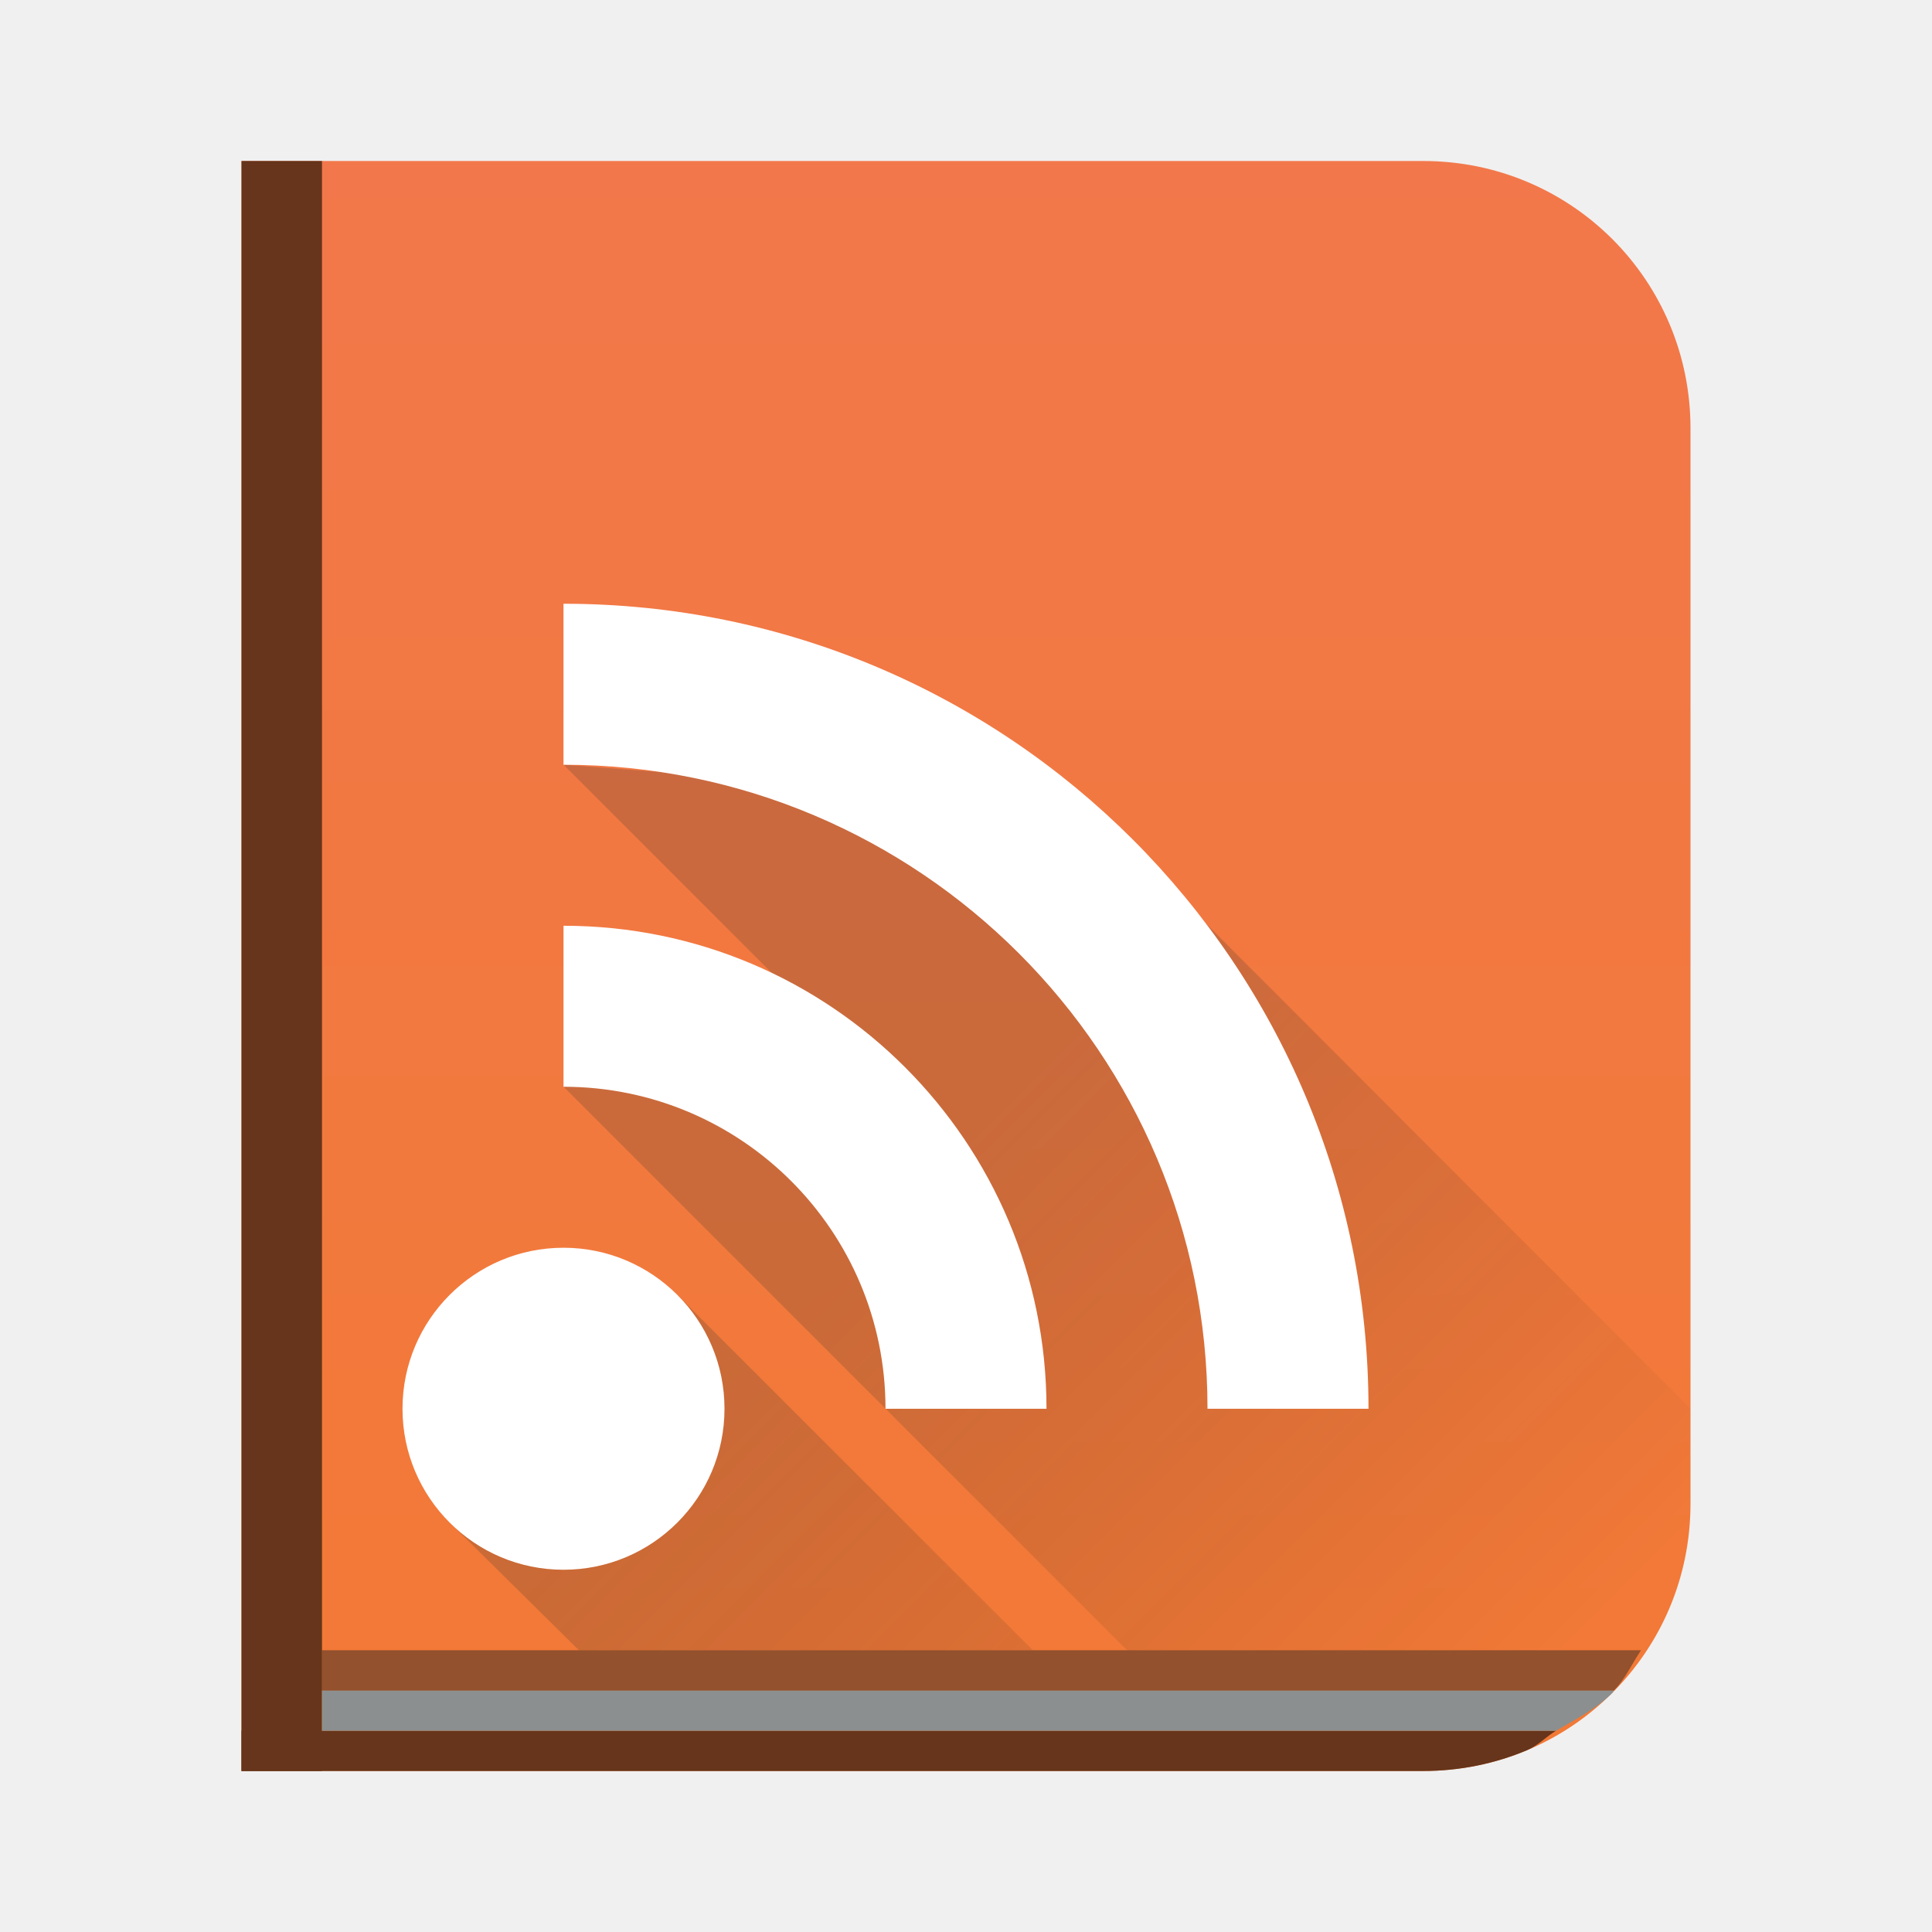
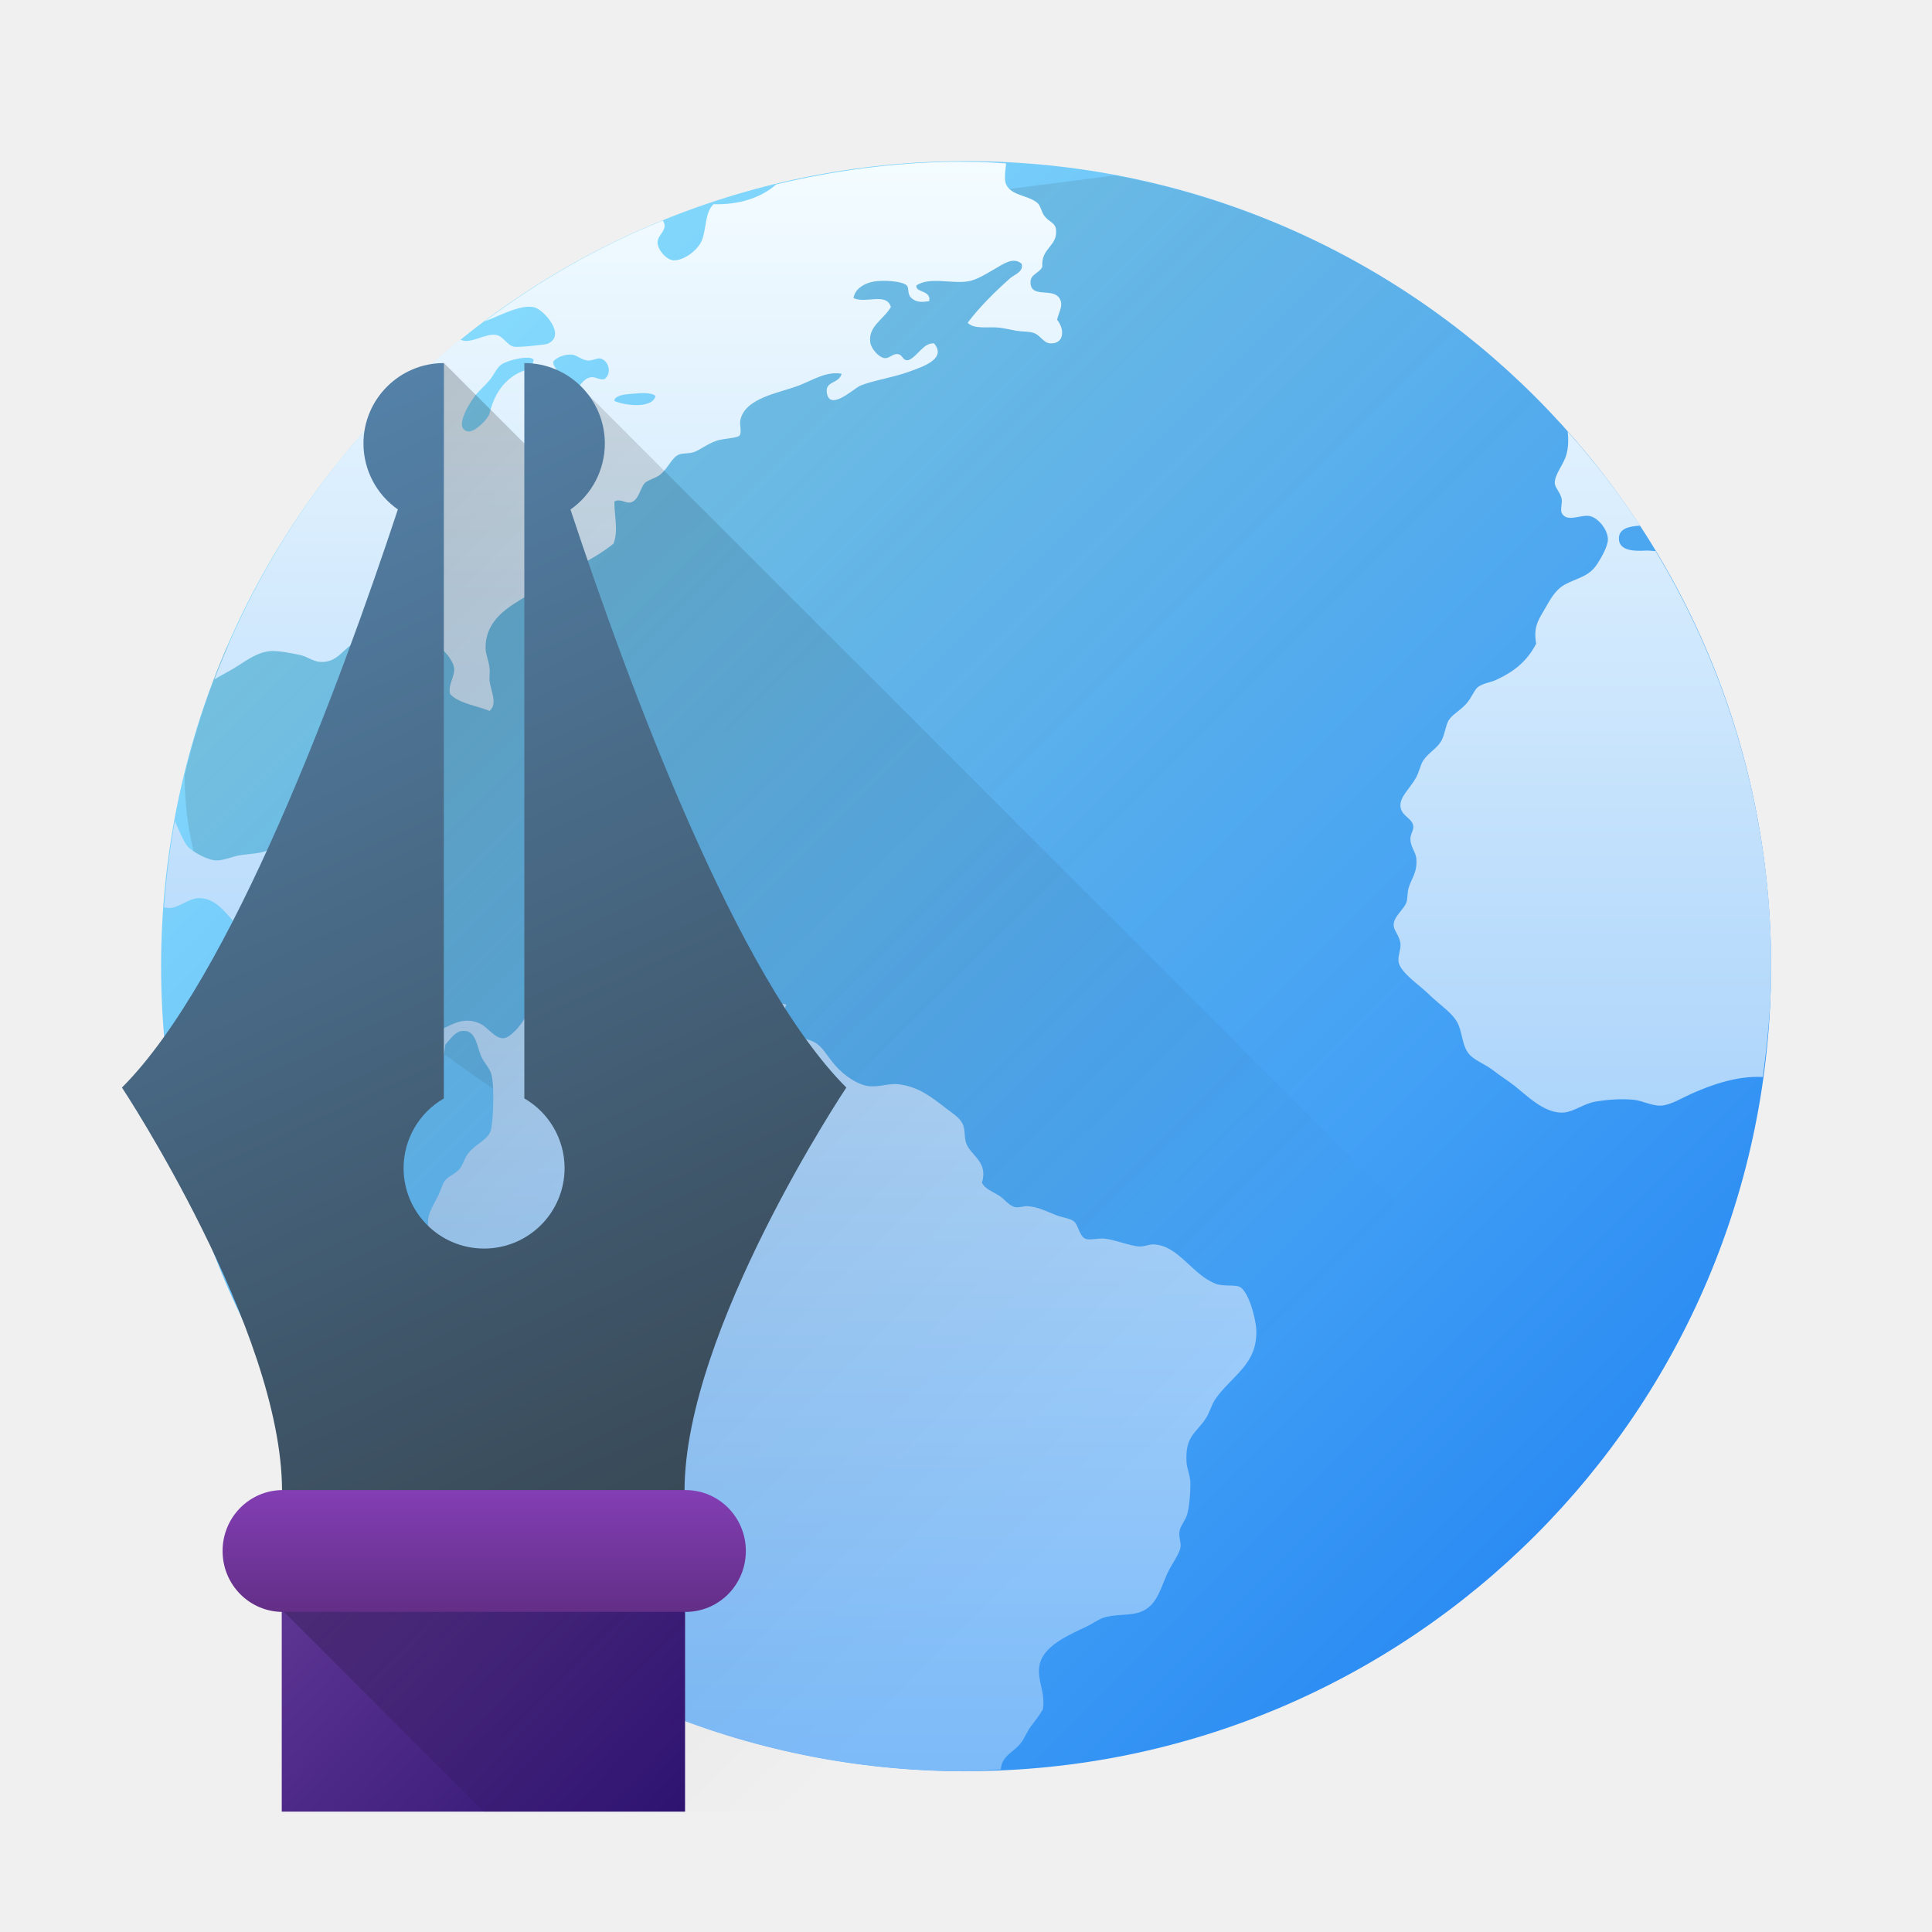
- <svg xmlns="http://www.w3.org/2000/svg" xmlns:xlink="http://www.w3.org/1999/xlink" width="48" height="48" version="1.1" id="svg34">
-   <defs id="defs12">
-     <linearGradient id="a" y1="543.8" y2="503.8" gradientUnits="userSpaceOnUse" x2="0" gradientTransform="matrix(1.125,0,0,1,-435.64,-499.8)">
-       <stop stop-color="#f27935" id="stop2" />
-       <stop offset="1" stop-color="#f2784b" id="stop4" />
+ <svg xmlns="http://www.w3.org/2000/svg" xmlns:xlink="http://www.w3.org/1999/xlink" width="48" height="48" viewBox="0 0 48 48">
+   <defs>
+     <linearGradient id="a" y1="524.83" y2="506.25" x1="411.49" x2="413.94" gradientUnits="userSpaceOnUse">
+       <stop stop-color="#ebc69a" />
+       <stop offset="1" stop-color="#f4e0c8" />
    </linearGradient>
-     <linearGradient id="b" y1="27.13" y2="41" x1="24.13" gradientUnits="userSpaceOnUse" x2="38" gradientTransform="translate(-38,-1)">
-       <stop stop-color="#292c2f" id="stop7" />
-       <stop offset="1" stop-opacity="0" id="stop9" />
+     <linearGradient id="b" y1="545.52" x1="414.78" y2="521.47" x2="390.67" gradientUnits="userSpaceOnUse">
+       <stop stop-color="#197cf1" />
+       <stop offset="1" stop-color="#86dbfc" />
    </linearGradient>
-     <linearGradient id="2">
-       <stop stop-color="#426467" id="stop13" />
-       <stop offset="1" stop-color="#525b58" id="stop15" />
+     <linearGradient id="c" y1="30" y2="2" x2="0" gradientUnits="userSpaceOnUse">
+       <stop stop-color="#7cbaf8" />
+       <stop offset="1" stop-color="#f4fcff" />
    </linearGradient>
-     <linearGradient id="a-3" y1="543.8" y2="503.8" gradientUnits="userSpaceOnUse" x2="0" gradientTransform="matrix(1.125,0,0,1,-435.64,-499.8)">
-       <stop stop-color="#f27935" id="stop2-6" />
-       <stop offset="1" stop-color="#f2784b" id="stop4-7" />
+     <linearGradient id="d" y1="-2.981" x1=".043" y2="19.04" x2="22.06" gradientUnits="userSpaceOnUse">
+       <stop stop-color="#292c2f" />
+       <stop offset="1" stop-opacity="0" />
    </linearGradient>
-     <linearGradient id="a-35" y1="543.8" y2="503.8" gradientUnits="userSpaceOnUse" x2="0" gradientTransform="matrix(1.125,0,0,1,-435.64,-499.8)">
-       <stop stop-color="#f27935" id="stop2-62" />
-       <stop offset="1" stop-color="#f2784b" id="stop4-9" />
+     <linearGradient id="e" y1="-.018" x1="10.972" y2="30.416" gradientUnits="userSpaceOnUse" x2="40.709" gradientTransform="translate(-6.972 1.018)">
+       <stop />
+       <stop offset="1" stop-opacity="0" />
    </linearGradient>
-     <linearGradient id="a-2" y1="543.8" y2="503.8" gradientUnits="userSpaceOnUse" x2="0" gradientTransform="matrix(1.125,0,0,1,-435.64,-499.8)">
-       <stop stop-color="#f27935" id="stop2-7" />
-       <stop offset="1" stop-color="#f2784b" id="stop4-0" />
+     <linearGradient xlink:href="#e" id="f" y1="4" x1="11" y2="22.13" gradientUnits="userSpaceOnUse" x2="29.13" gradientTransform="translate(.028 5.02)" />
+     <linearGradient id="g" y1="4" x1="8" y2="32" gradientUnits="userSpaceOnUse" x2="21" gradientTransform="translate(.028 5.02)">
+       <stop stop-color="#5583ab" />
+       <stop offset="1" stop-color="#374652" />
    </linearGradient>
-     <linearGradient id="a-36" y1="543.8" y2="503.8" gradientUnits="userSpaceOnUse" x2="0" gradientTransform="matrix(1.125,0,0,1,-475.64,-499.8)">
-       <stop stop-color="#f27935" id="stop2-0" />
-       <stop offset="1" stop-color="#f2784b" id="stop4-6" />
+     <linearGradient id="h" y1="36" y2="32" gradientUnits="userSpaceOnUse" x2="0" gradientTransform="matrix(1 0 0 1.0091-11.472 4.726)">
+       <stop stop-color="#572977" />
+       <stop offset="1" stop-color="#833eb4" />
    </linearGradient>
-     <linearGradient xlink:href="#b" id="linearGradient963" gradientUnits="userSpaceOnUse" gradientTransform="translate(2,-1)" x1="24.13" y1="27.13" x2="38" y2="41" />
+     <linearGradient id="i" y1="42.39" x1="26.972" y2="33" gradientUnits="userSpaceOnUse" x2="19" gradientTransform="matrix(1 0 0 1.25-11.972-4.982)">
+       <stop stop-color="#2b116f" />
+       <stop offset="1" stop-color="#693d9b" />
+     </linearGradient>
+     <linearGradient xlink:href="#e" id="j" y1="38.957" x1="13.98" y2="46" gradientUnits="userSpaceOnUse" x2="21" gradientTransform="translate(-6.972 1.018)" />
  </defs>
-   <path style="fill:url(#a)" d="m 6,4 v 40 h 29.355 c 0.92,0 1.796,-0.184 2.592,-0.52 0.795,-0.335 1.511,-0.821 2.111,-1.422 0.6,-0.6 1.087,-1.316 1.422,-2.111 C 41.816,39.152 42,38.276 42,37.355 V 10.645 C 42,9.724 41.816,8.848 41.48,8.053 41.145,7.257 40.659,6.542 40.059,5.941 39.458,5.341 38.743,4.855 37.947,4.52 37.152,4.184 36.276,4 35.355,4 Z" id="rect14" />
-   <path style="fill:#66351b" d="M 6 43 L 6 44 L 35.355 44 C 36.276 44 37.152 43.816 37.947 43.48 C 38.216 43.367 38.411 43.146 38.66 43 L 6 43 z " id="rect16" />
-   <rect style="fill:#66351b" width="2" x="6" y="4" height="40" id="rect18" />
-   <path style="fill:#8b8f8f" d="M 38.66 43 C 39.149 42.713 39.661 42.456 40.059 42.059 C 40.075 42.042 40.081 42.017 40.098 42 L 8 42 L 8 43 L 38.66 43 z " id="rect22" />
-   <path style="fill:#212323;fill-opacity:0.452" d="M 40.098 42 C 40.379 41.713 40.546 41.335 40.771 41 L 8 41 L 8 42 L 40.098 42 z " id="rect24" />
-   <path style="opacity:0.2;fill:url(#linearGradient963);stroke-width:6;stroke-linejoin:round" d="m 14,18.998 6,6 -6,2 14,14 H 40.773 C 41.01,40.646 41.314,40.343 41.48,39.947 41.816,39.152 42,38.276 42,37.355 V 34.998 L 27.01,19.99 Z m 2.828,13.174 -5.654,5.654 3.207,3.172 h 11.277 z" id="path961" />
-   <path d="m 14,15 v 4 c 8.837,0 16,7.163 16,16 h 4 C 34,23.95 25.046,15 14,15 m 0,8 v 4 c 4.418,0 8,3.582 8,8 h 4 C 26,28.373 20.627,23 14,23 m 0,8 c -2.209,0 -4,1.791 -4,4 0,2.209 1.791,4 4,4 2.209,0 4,-1.791 4,-4 0,-2.209 -1.791,-4 -4,-4" id="path28" style="fill:#ffffff;stroke-width:6;stroke-linejoin:round" />
+   <g transform="translate(-384.57-499.8)">
+     <path fill="url(#a)" d="m417.14 506.66c-2.374 0-4.286 1.911-4.286 4.286 0 2.374 1.911 4.286 4.286 4.286 2.374 0 4.286-1.911 4.286-4.286 0-2.374-1.911-4.286-4.286-4.286m0 10c-3.957 0-7.143 1.274-7.143 2.857v8.571h14.286v-8.571c0-1.583-3.186-2.857-7.143-2.857m0 1.429c3.166 0 5.714.909 5.714 2.04v6.532h-11.429v-6.532c0-1.131 2.549-2.04 5.714-2.04" />
+     <g transform="matrix(1.42857 0 0 1.42857-163.67-235.91)">
+       <rect width="28" x="386.57" y="517.8" fill="url(#b)" rx="14" height="28" />
+       <path opacity=".2" fill="url(#d)" fill-rule="evenodd" d="m18.594 2.248l-2.975.381-4.135 2.387-1.502 2.602c0 0-1.974 1.39-2.271 1.311-2.517-.03-3.869.665-4.58 1.547-.301.703-.537 1.44-.721 2.197-.005.761.162 1.352.162 1.352 7.06 6.356 14.12 9.1 21.18 13.643.445-.295.869-.616 1.275-.959.023-.02.045-.041.068-.061.36-.308.703-.636 1.029-.979.072-.076.14-.155.211-.232.283-.31.553-.632.807-.967.057-.076.114-.152.17-.229.275-.38.535-.772.771-1.18.018-.03.037-.059.055-.09 1.065-1.864 1.714-3.999 1.824-6.281 0-.006.002-.013.002-.02v-.002l-1.824-7.637c-2-3.488-5.452-6.02-9.549-6.783" transform="translate(384.57 515.8)" />
+       <path fill="url(#c)" d="m15.807 2.01c-1.072.015-2.111.154-3.111.395-.263.236-.652.356-1.088.344-.156.149-.12.428-.205.633-.072.172-.324.356-.496.342-.127-.011-.273-.19-.273-.309 0-.143.199-.223.09-.383-1.114.452-2.151 1.047-3.1 1.756.254-.094.535-.251.766-.256.038 0 .073.003.107.012.155.041.563.488.223.633-.032.014-.499.065-.58.051-.119-.02-.189-.184-.309-.205-.201-.035-.456.174-.629.08-1.908 1.54-3.388 3.575-4.275 5.91.081-.047.165-.096.238-.135.25-.13.461-.34.752-.359.145-.003.355.039.494.068.129.026.232.113.344.121.316.024.391-.222.648-.359.266.038.443-.045.684-.018.164.018.282.193.41.203.107.011.203-.1.307-.084.101.016.275.236.291.359.021.154-.112.292-.068.461.161.164.454.197.684.291.15-.123.02-.353 0-.531-.003-.079.011-.148 0-.221-.014-.123-.068-.236-.068-.342-.003-.486.392-.714.719-.906.141-.084.252-.23.375-.291.173-.087.302-.107.445-.188.259-.145.481-.263.684-.428.094-.221.01-.516.018-.734.094-.057.174.026.273.018.156-.033.169-.254.258-.342.052-.051.192-.087.256-.137.156-.122.206-.307.342-.359.049-.02.161-.014.238-.035.101-.027.245-.147.41-.203.107-.037.354-.045.395-.086.05-.051 0-.196.018-.273.083-.386.664-.468 1.01-.598.241-.091.487-.258.752-.207-.052.183-.298.119-.256.342.058.309.471-.089.58-.135.209-.088.566-.141.84-.24.24-.088.67-.222.443-.496-.189-.011-.279.221-.443.291-.114.018-.093-.094-.189-.104-.092-.011-.144.084-.238.068-.094-.016-.226-.163-.24-.273-.037-.285.241-.402.359-.615-.078-.258-.435-.053-.65-.154.021-.154.18-.26.359-.289.147-.025.477-.012.564.066.051.043.004.151.086.223.087.079.194.071.307.053.041-.195-.253-.147-.221-.275.231-.151.606-.026.889-.068.163-.024.334-.14.479-.221.137-.078.315-.214.461-.086.04.14-.127.186-.205.256-.262.233-.531.499-.734.77.125.122.351.061.563.086.082.011.186.035.273.051.102.018.211.013.291.033.144.035.182.189.324.189.234 0 .236-.254.104-.412.042-.161.107-.244.051-.357-.105-.211-.492-.011-.512-.273-.013-.17.143-.164.205-.291-.028-.329.27-.353.238-.648-.014-.123-.119-.125-.205-.24-.045-.059-.065-.177-.119-.223-.179-.151-.542-.122-.564-.41-.003-.098.011-.185.02-.277-.165-.008-.328-.023-.494-.025zm-6.66 3.354c.08.011.177.096.273.104.091.003.167-.05.223-.035.143.038.203.254.068.359-.112.014-.156-.048-.24-.033-.232.04-.321.494-.494.479-.164-.014-.252-.413-.086-.531.011-.104-.076-.12-.07-.223.049-.063.19-.131.326-.119m-.77.053c.048.002.083.013.102.033-.023.182-.166.171-.307.256-.243.147-.384.37-.461.684-.022.091-.261.333-.377.309-.271-.057.075-.557.137-.633.068-.084.16-.159.24-.256.078-.094.13-.221.205-.273.082-.057.318-.125.461-.119m2.023.615c.087.002.164.016.199.051-.056.226-.541.166-.719.084.012-.085.144-.108.256-.119.079-.003.177-.018.264-.016m-1.107.416c.058-.002.117.011.178.027-.157.132-.328.206-.598.291-.13.041-.355.092-.377-.053-.027-.178.19-.136.309-.152.149-.021.313-.108.488-.113m17.17.254c.013.128.015.25-.02.389-.047.185-.213.353-.205.514.011.082.101.162.121.273.011.059-.028.186 0 .24.087.168.324.026.479.051.151.024.326.241.324.41-.002.118-.113.314-.188.428-.149.227-.351.237-.564.357-.178.101-.255.27-.359.445-.113.19-.183.305-.137.58-.153.303-.385.489-.701.633-.094.042-.221.057-.307.119-.068.049-.108.182-.205.291-.12.133-.246.189-.309.291-.049.079-.065.236-.119.342-.073.144-.228.214-.324.359-.044.067-.073.203-.121.291-.108.197-.293.339-.273.512.02.167.21.196.223.342.003.082-.054.133-.051.223.003.131.091.223.102.324.026.254-.087.356-.135.529-.023.083-.013.175-.035.24-.042.127-.219.242-.223.393-.002.107.11.192.119.342.003.103-.051.214-.033.309.036.186.369.402.514.547.193.193.446.343.529.547.07.173.07.399.205.529.1.096.265.156.393.256.119.093.25.174.377.273.208.163.522.488.854.463.173-.013.351-.155.547-.189.202-.036.464-.054.668-.033.156.016.316.109.479.102.171-.011.368-.138.563-.223.308-.134.755-.3 1.205-.275.086-.63.146-1.269.146-1.924 0-2.649-.741-5.113-2.01-7.221-.059-.004-.113-.012-.178-.01-.173.011-.458.011-.461-.205-.002-.177.167-.216.369-.229-.378-.578-.801-1.121-1.258-1.635m-21.369 6.414c-.284.016-.469.029-.631.102-.37.168-.298.669-.668.787-.128.041-.303.042-.443.068-.121.022-.269.089-.395.086-.148-.003-.406-.146-.494-.24-.061-.066-.16-.295-.225-.447-.089.492-.151.993-.188 1.502.03.006.062.014.088.014.162.001.335-.167.514-.172.419-.012.601.533.939.701.085.042.197.044.307.068.088.02.155.057.24.086.181.061.402.055.547.119.218.097.377.506.564.615.011.11-.02.259.018.342.088.12.214.094.359.172.174.094.227.336.393.41.057.025.201.023.291.051.227.069.3.331.494.273.127-.038.118-.169.139-.291.084-.091.175-.236.307-.238.212-.011.231.22.309.426.044.117.158.219.188.342.053.212.027.848-.018.975-.053.156-.265.222-.395.395-.061.081-.09.199-.137.256-.084.102-.209.129-.271.223-.035.053-.069.167-.104.238-.103.218-.241.372-.154.633.036.107.205.18.205.307 0 .149-.317.282-.342.445-.018.121.098.338.137.496.028.119.254.194.324.273.12.135.217.325.326.494.217.333.387.738.598 1.061.112.169.267.321.342.496.038.088.033.194.068.273.122.276.661.564.939.701.13.063.275.086.395.152.181.101.539.372.631.531.082.143.132.49.172.717.053.3.002.531.018.855.011.176.066.353.068.529.001.062-.032.107-.035.17-.003.213.053.453.035.668-.001.046-.006.081-.014.121 1.678.708 3.524 1.1 5.465 1.1.203 0 .401-.023.602-.031.005-.032.009-.064.016-.09.062-.173.221-.231.324-.359.078-.097.114-.21.188-.307.08-.105.152-.198.205-.291.05-.312-.124-.53-.051-.803.082-.307.505-.494.803-.633.102-.047.208-.125.291-.154.206-.072.462-.033.65-.102.32-.117.354-.46.512-.752.075-.138.173-.277.188-.375.013-.088-.032-.171-.018-.275.016-.103.108-.193.137-.307.038-.148.053-.364.053-.529 0-.135-.063-.255-.068-.377-.022-.443.16-.493.324-.734.082-.12.112-.256.17-.342.275-.411.753-.609.719-1.23-.012-.206-.14-.671-.291-.736-.087-.038-.285-.003-.41-.051-.404-.151-.642-.652-1.061-.684-.089-.011-.171.037-.271.035-.166-.011-.416-.116-.6-.137-.117-.013-.272.035-.342 0-.107-.052-.118-.248-.205-.307-.069-.047-.202-.063-.307-.104-.168-.065-.302-.141-.496-.154-.06-.003-.135.029-.205.018-.107-.018-.192-.145-.291-.205-.124-.076-.24-.113-.291-.221.112-.368-.198-.471-.273-.684-.036-.1-.019-.22-.051-.309-.044-.127-.171-.2-.309-.307-.247-.19-.467-.369-.82-.412-.155-.02-.308.047-.496.035-.199-.013-.449-.187-.598-.357-.145-.166-.216-.315-.342-.395-.119-.077-.278-.075-.359-.152-.036-.034-.03-.092-.068-.172-.06-.124-.161-.193-.086-.342-.136-.07-.14.129-.289.104-.133-.189-.245-.278-.547-.223-.138.026-.216.201-.377.205-.132.011-.236-.147-.41-.172-.132-.018-.281.035-.375.018-.146-.029-.191-.151-.324-.238-.098-.064-.287-.174-.342-.172-.172.011-.294.366-.531.24-.115-.146.187-.223.051-.359-.104-.104-.191.046-.273.104-.095.066-.184.131-.289.17-.235.088-.381.042-.564.137-.17.088-.177.235-.273.41-.079.143-.259.351-.377.359-.143.011-.28-.2-.41-.256-.391-.17-.581.15-.906.154-.302.011-.732-.486-.717-.77.003-.173.099-.436.119-.65.018-.17.135-.272.137-.428.003-.208-.275-.368-.41-.393-.319-.059-.763.129-1.129-.018-.07-.116.082-.196.121-.309.022-.064.01-.15.033-.221.041-.109.154-.193.205-.309.038-.088.048-.215.086-.324.045-.124.127-.204.137-.291.013-.115-.031-.248-.121-.324m4.57 3.619c.116.011.13.25.012.27-.128.02-.192-.2-.068-.258.021-.011.04-.013.057-.012" transform="translate(384.57 515.8)" />
+     </g>
+   </g>
+   <g fill-rule="evenodd">
+     <path opacity=".2" fill="url(#e)" d="m14.598 9.791l-.57 1.227 1 34h20v-14.797z" />
+     <path opacity=".2" fill="url(#f)" d="m11.03 9.02l2 2 2 20-7 2z" />
+   </g>
+   <g stroke-linejoin="bevel">
+     <path fill="url(#g)" stroke-width="2" d="m11.03 9.02c-1.105 0-2 .895-2 2 .001.652.32 1.263.855 1.637-1.466 4.427-4.145 11.653-6.855 14.363 0 0 3.977 6.02 3.977 10.02h10c0-4 4.02-10.02 4.02-10.02-2.71-2.71-5.387-9.934-6.854-14.361.535-.374.853-.986.854-1.639 0-1.105-.895-2-2-2v18.27c.618.357.999 1.017 1 1.73 0 1.105-.895 2-2 2-1.105 0-2-.895-2-2 .001-.713.382-1.372 1-1.729v-14.271z" />
+     <rect width="10.02" x="7" y="39.96" fill="url(#i)" rx="0" height="5.05" stroke-linecap="round" stroke-width="6.2" />
+   </g>
+   <path opacity=".2" fill="url(#j)" fill-rule="evenodd" d="m7.03 40.02l5 5h5v-5.02z" />
+   <path fill="url(#h)" stroke-linejoin="bevel" stroke-width="6.2" d="m7.03 37.02h10c.831 0 1.5.675 1.5 1.514 0 .839-.669 1.514-1.5 1.514h-10c-.831 0-1.5-.675-1.5-1.514 0-.839.669-1.514 1.5-1.514" />
</svg>
